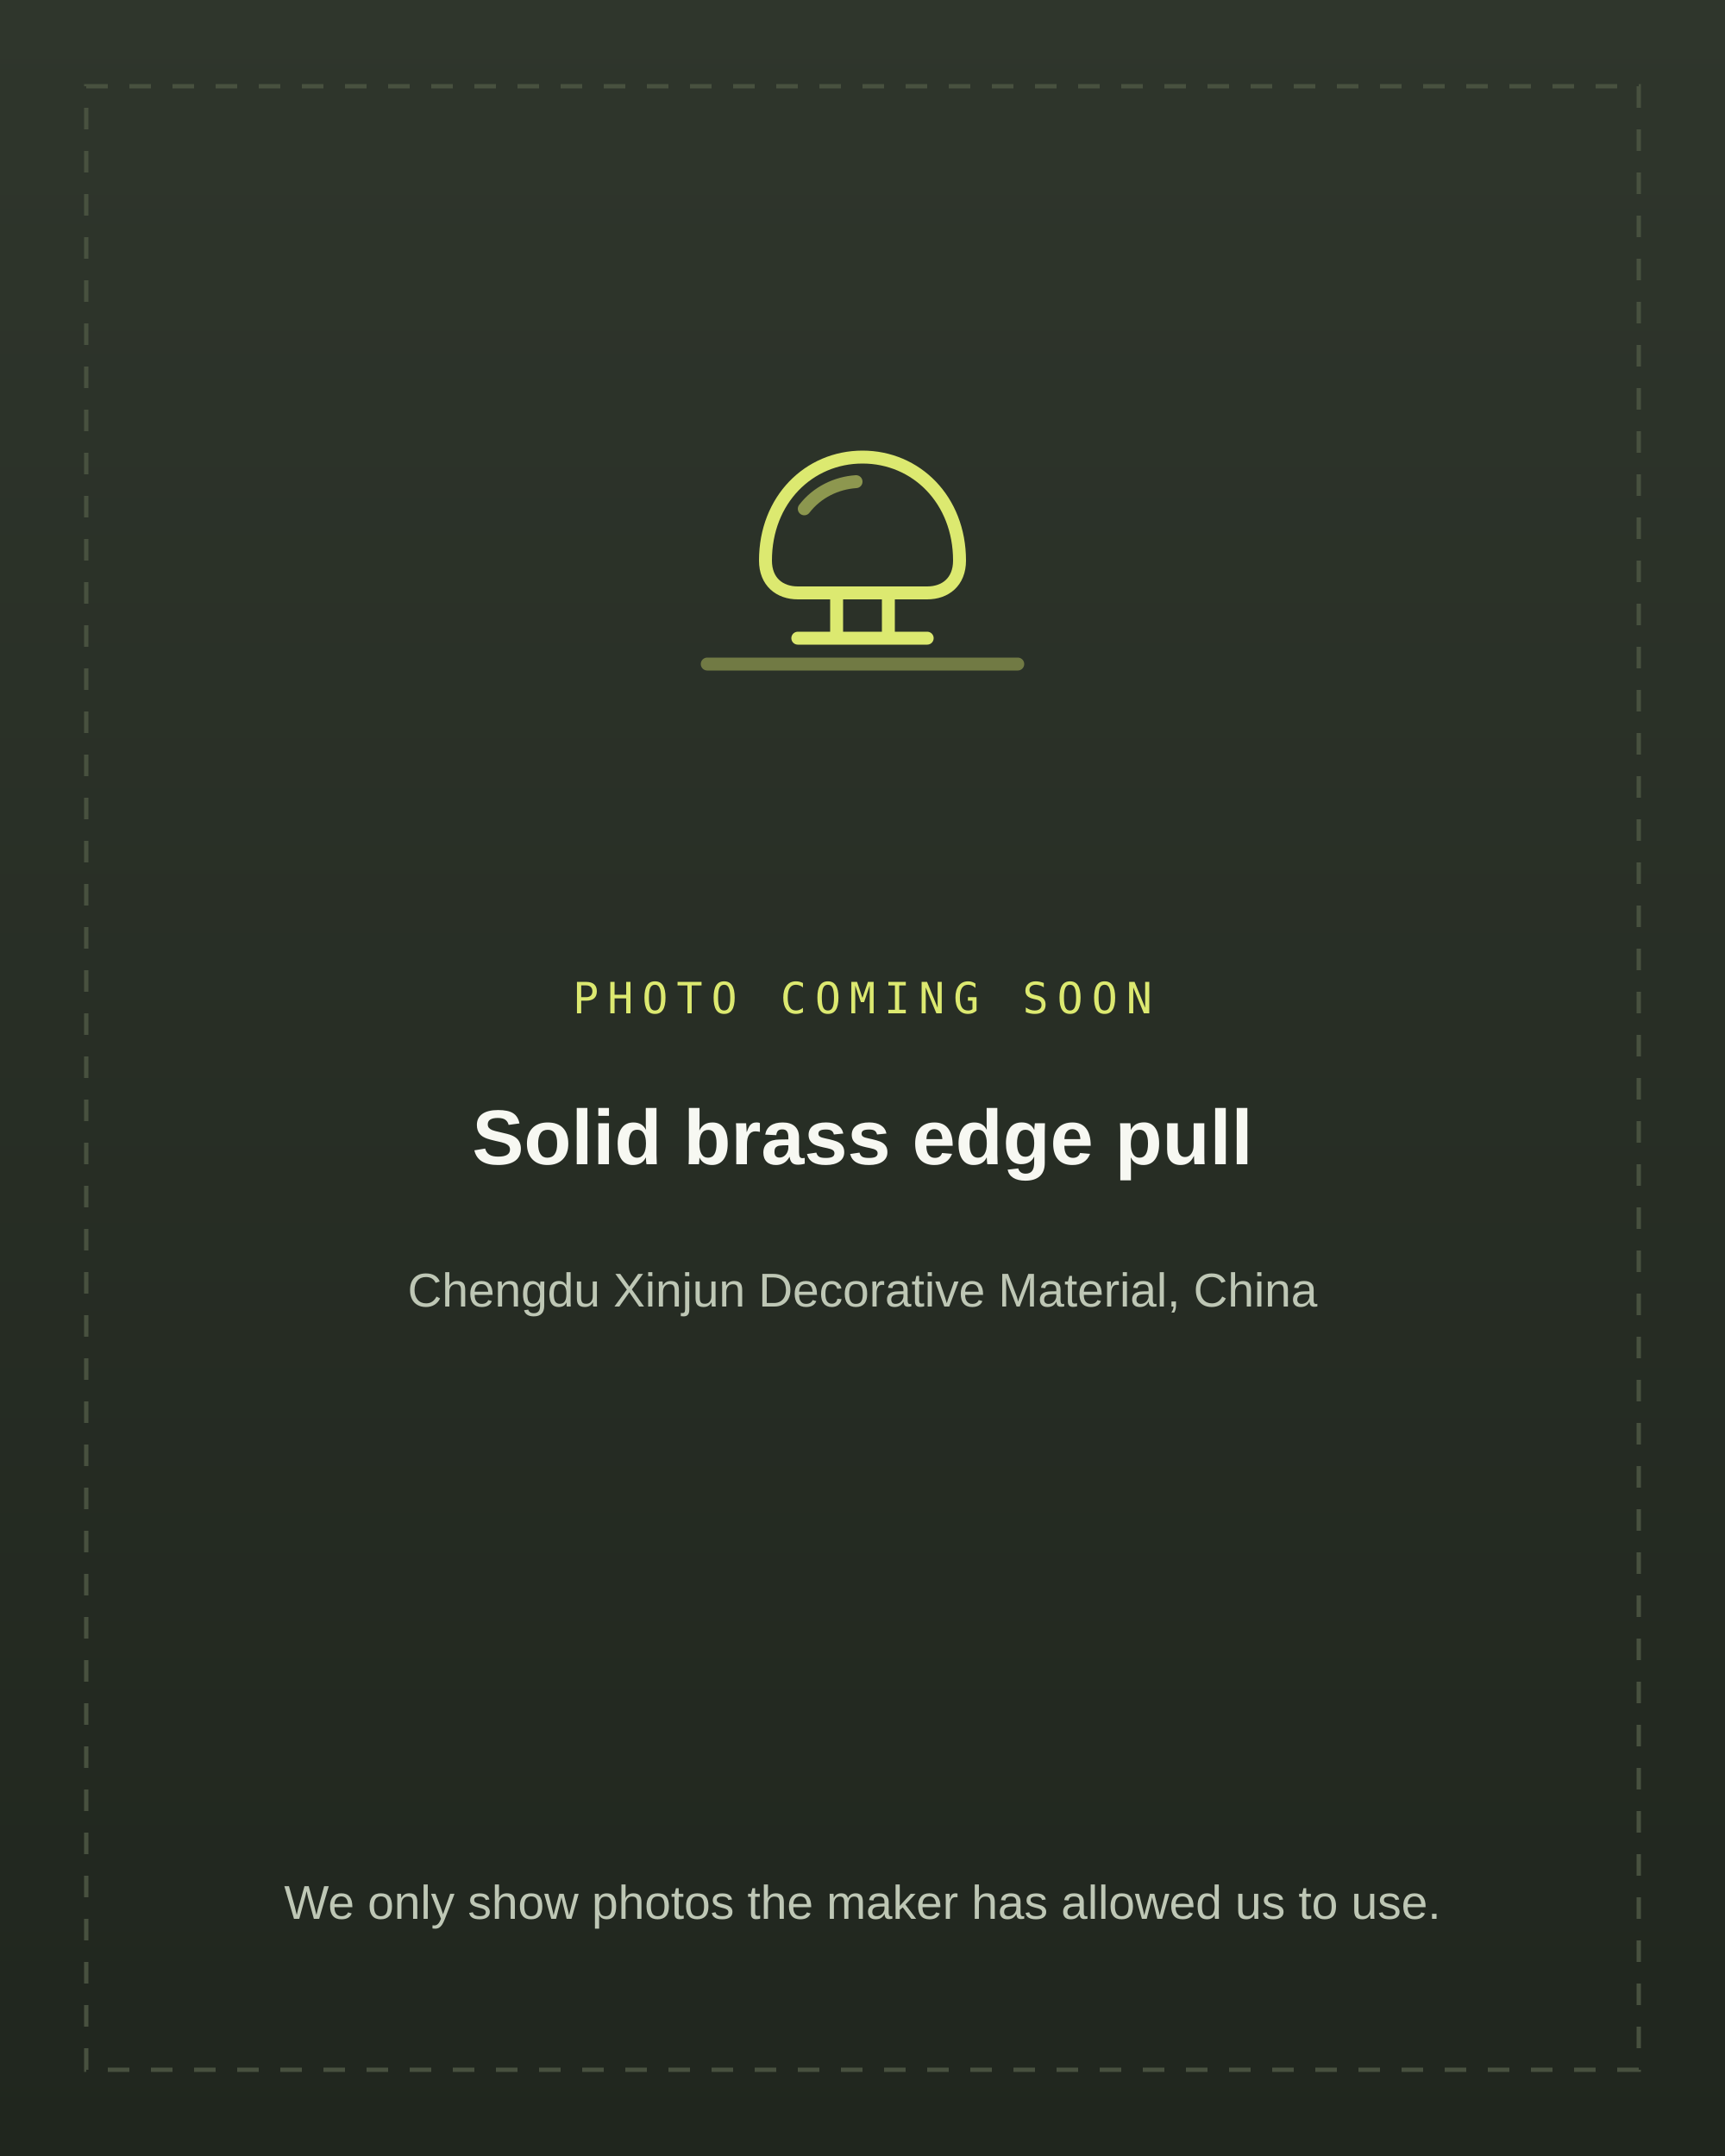
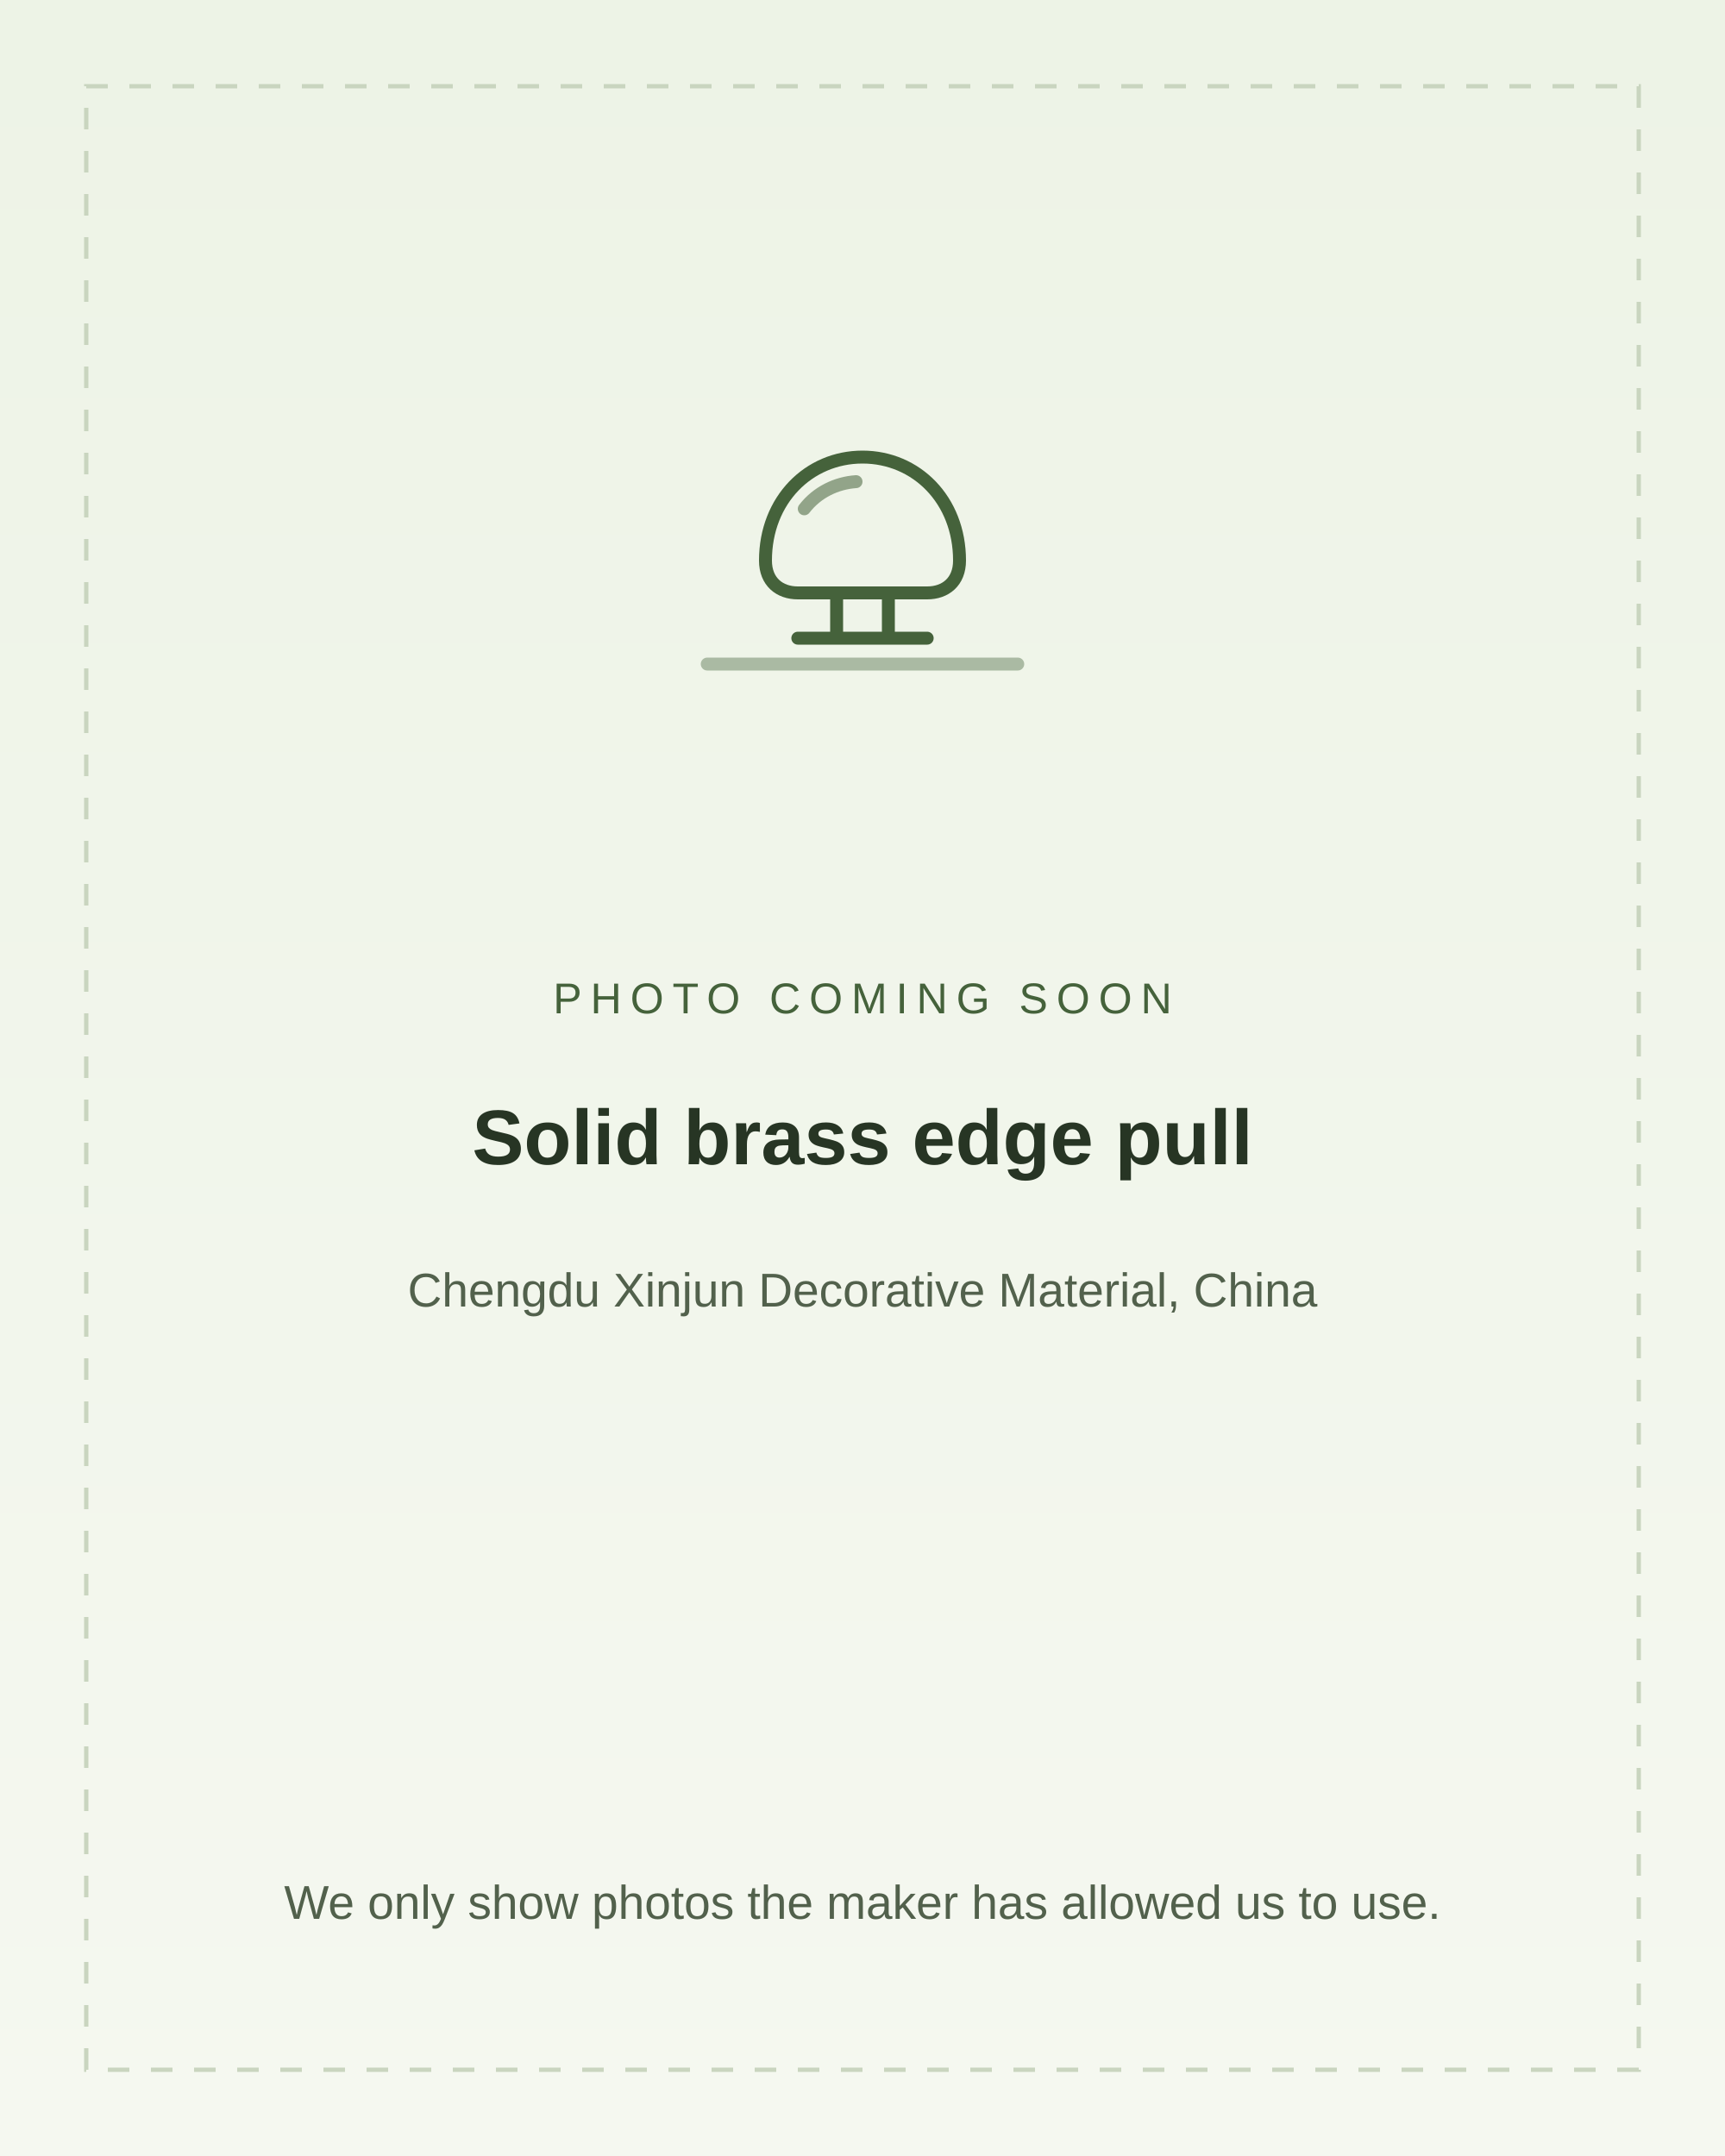
<svg xmlns="http://www.w3.org/2000/svg" viewBox="0 0 800 1000" width="800" height="1000">
  <defs>
    <linearGradient id="bg" x1="0" y1="0" x2="0" y2="1">
-       <stop offset="0" stop-color="#2f362c" />
-       <stop offset="1" stop-color="#20261e" />
+       <stop offset="0" stop-color="#edf3e6" />
+       <stop offset="1" stop-color="#f5f8f0" />
    </linearGradient>
  </defs>
  <rect width="800" height="1000" fill="url(#bg)" />
-   <rect x="40" y="40" width="720" height="920" fill="none" stroke="#48513f" stroke-width="2" stroke-dasharray="10 10" />
-   <g color="#dce970" transform="translate(304 170) scale(3)">
+   <rect x="40" y="40" width="720" height="920" fill="none" stroke="#c9d5bf" stroke-width="2" stroke-dasharray="10 10" />
+   <g color="#45623b" transform="translate(304 170) scale(3)">
    <g fill="none" stroke="currentColor" stroke-width="2" stroke-linecap="round" stroke-linejoin="round">
      <path d="M17 30c0-9.4 6.7-16 15-16s15 6.6 15 16c0 3.3-2.2 5-5 5H22c-2.8 0-5-1.7-5-5z" />
      <path d="M23 22c2-2.6 5-4 8-4.2" stroke-opacity=".55" />
      <path d="M28 35v7M36 35v7M22 42h20" />
      <path d="M8 46h48" stroke-opacity=".4" />
    </g>
  </g>
-   <text x="400" y="470" text-anchor="middle" fill="#dce970" font-family="DM Mono, Consolas, monospace" font-size="20" letter-spacing="4">PHOTO COMING SOON</text>
-   <text x="400" y="540" text-anchor="middle" fill="#f7f8f2" font-family="Manrope, Arial, sans-serif" font-size="36" font-weight="700">Solid brass edge pull</text>
-   <text x="400" y="606" text-anchor="middle" fill="#bec7b5" font-family="Manrope, Arial, sans-serif" font-size="22">Chengdu Xinjun Decorative Material, China</text>
-   <text x="400" y="890" text-anchor="middle" fill="#bec7b5" font-family="Manrope, Arial, sans-serif" font-size="22">We only show photos the maker has allowed us to use.</text>
+   <text x="400" y="470" text-anchor="middle" fill="#45623b" font-family="Work Sans, Arial, sans-serif" font-size="20" letter-spacing="4">PHOTO COMING SOON</text>
+   <text x="400" y="540" text-anchor="middle" fill="#273524" font-family="Work Sans, Arial, sans-serif" font-size="36" font-weight="700">Solid brass edge pull</text>
+   <text x="400" y="606" text-anchor="middle" fill="#52614c" font-family="Work Sans, Arial, sans-serif" font-size="22">Chengdu Xinjun Decorative Material, China</text>
+   <text x="400" y="890" text-anchor="middle" fill="#52614c" font-family="Work Sans, Arial, sans-serif" font-size="22">We only show photos the maker has allowed us to use.</text>
</svg>
